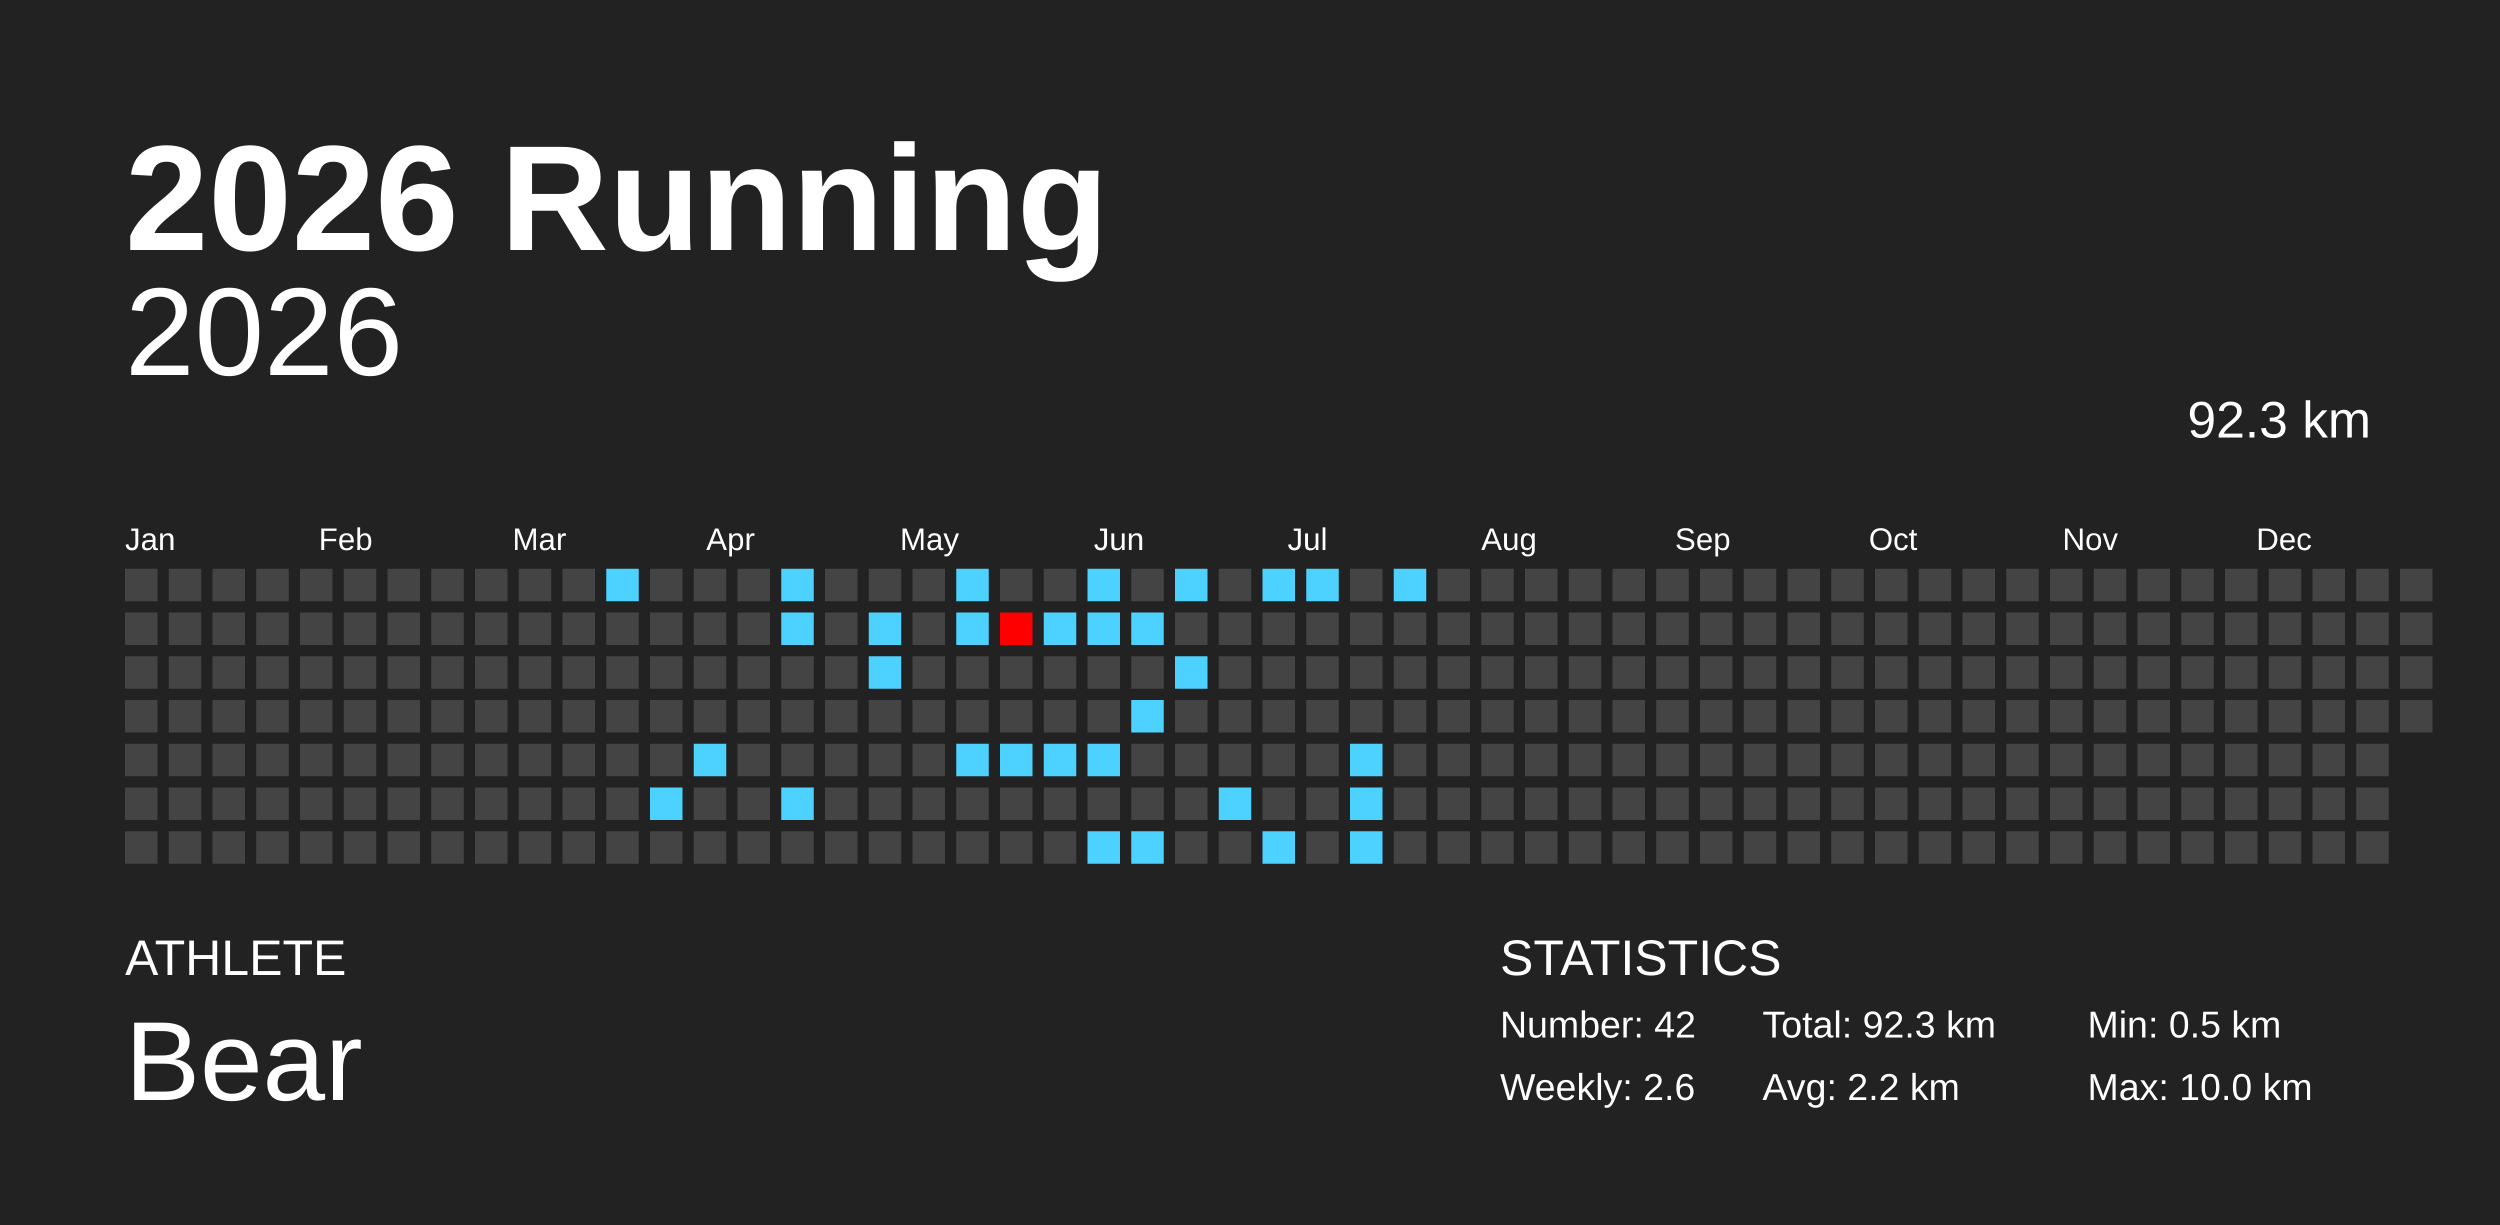
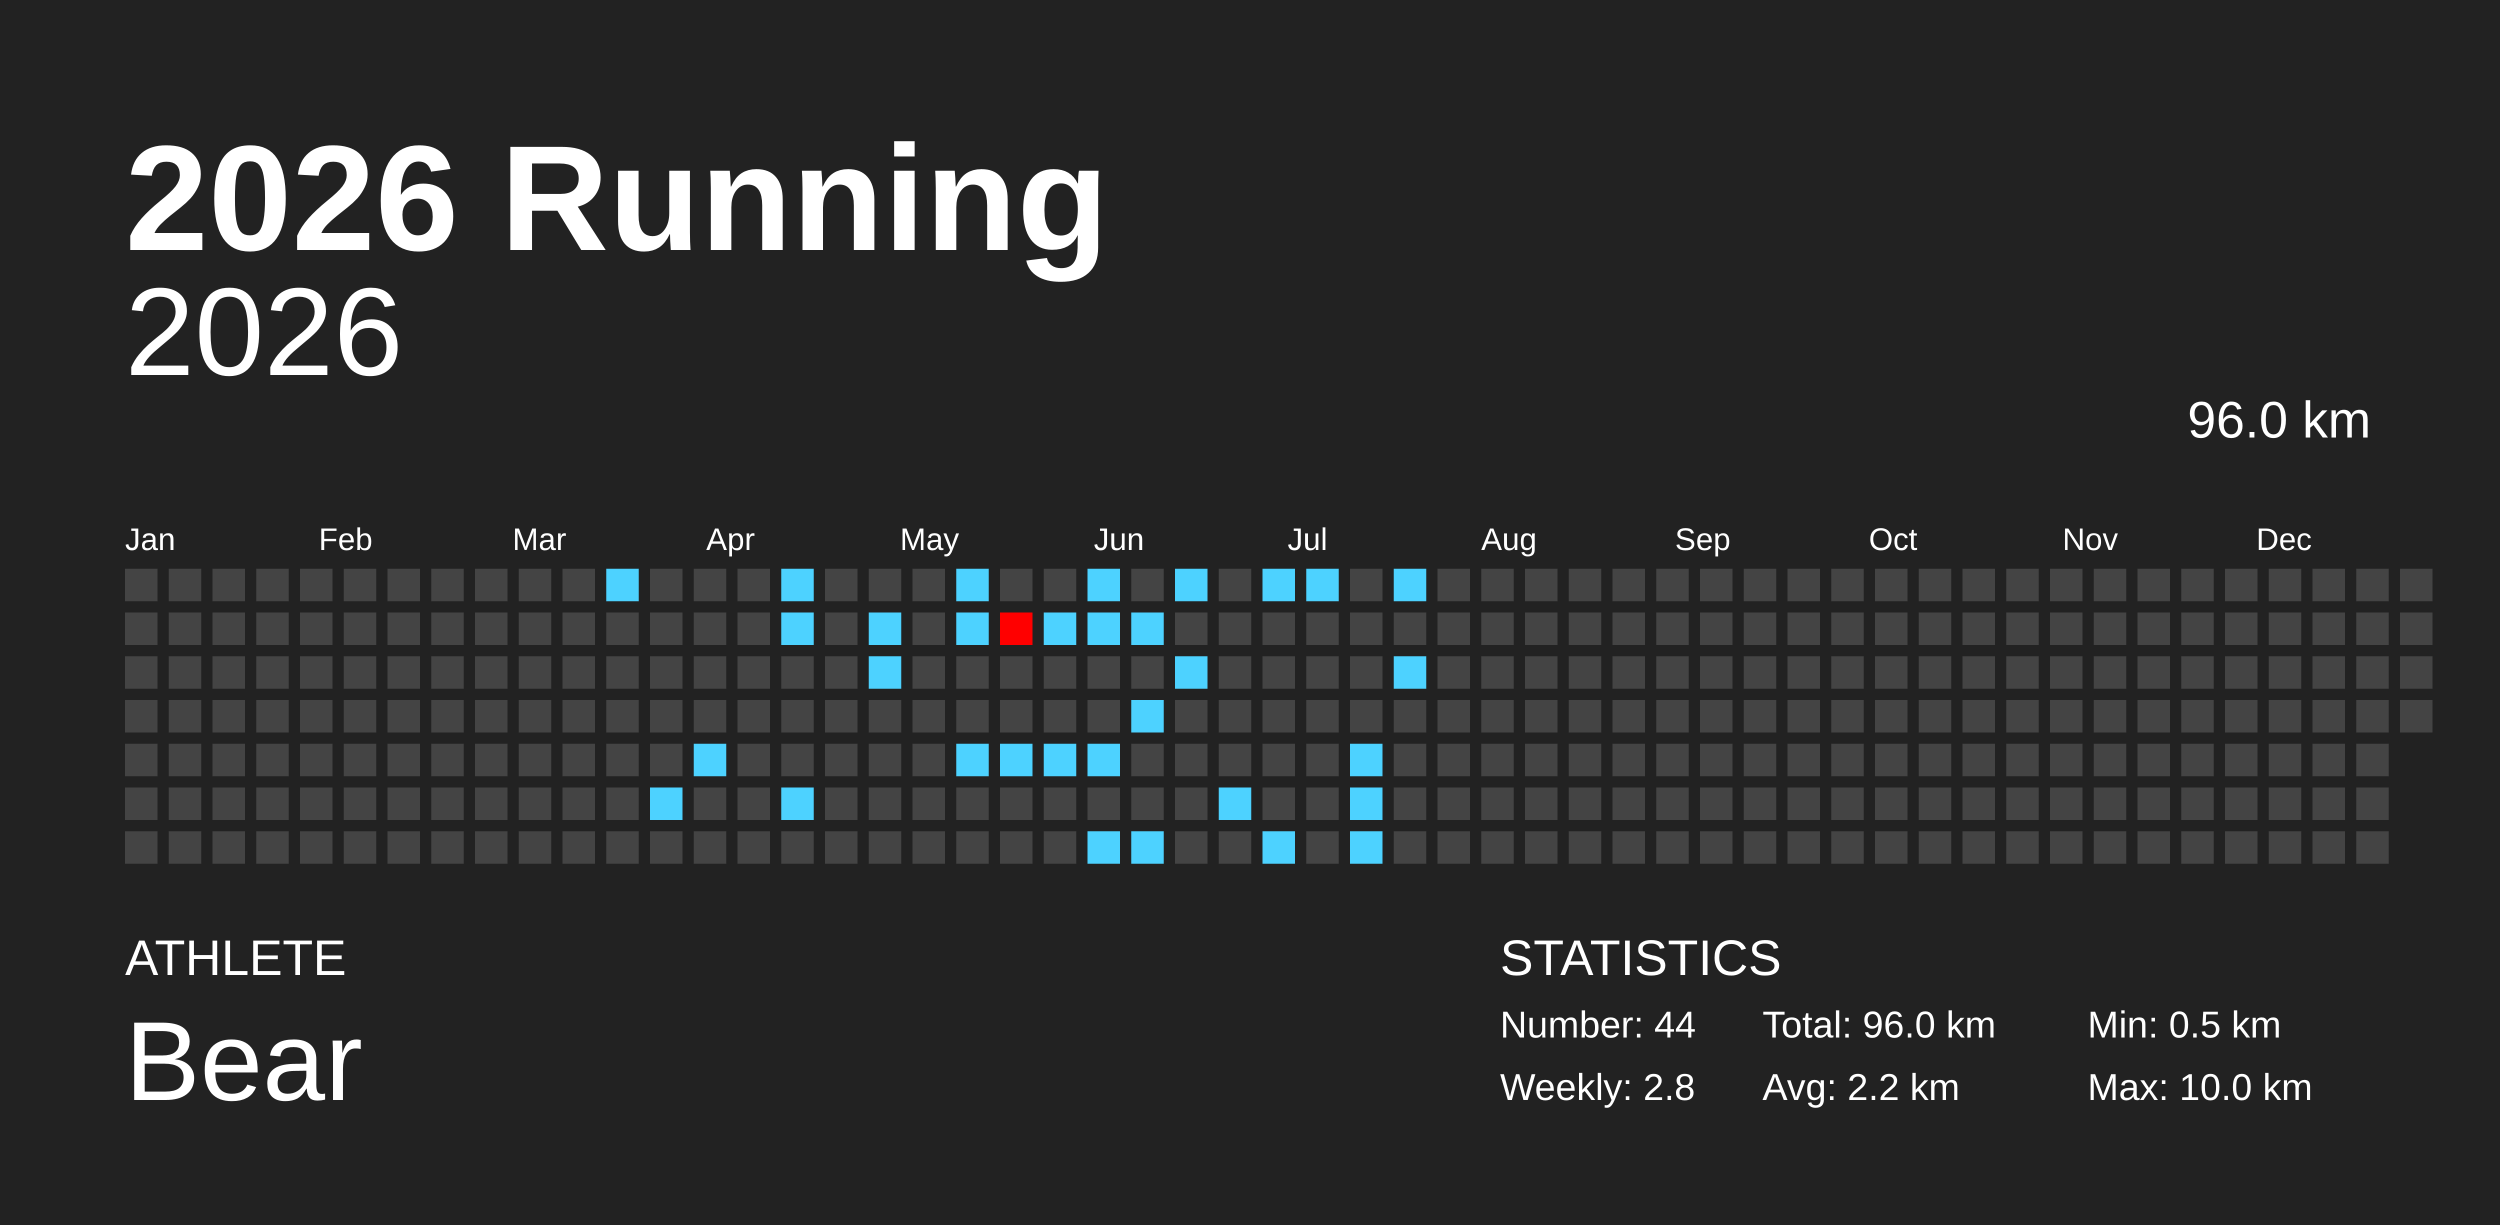
<svg xmlns="http://www.w3.org/2000/svg" baseProfile="full" height="98mm" version="1.1" viewBox="0,0,200,98" width="200mm">
  <defs />
  <rect fill="#222222" height="98" width="200" x="0" y="0" />
  <text fill="#FFFFFF" style="font-size:12px; font-family:Arial; font-weight:bold;" x="10" y="20">2026 Running</text>
  <text fill="#FFFFFF" style="font-size:4px; font-family:Arial" x="10" y="78">ATHLETE</text>
  <text fill="#FFFFFF" style="font-size:9px; font-family:Arial" x="10" y="88">Bear</text>
  <text fill="#FFFFFF" style="font-size:4px; font-family:Arial" x="120" y="78">STATISTICS</text>
-   <text fill="#FFFFFF" style="font-size:3px; font-family:Arial" x="120" y="83">Number: 42</text>
-   <text fill="#FFFFFF" style="font-size:3px; font-family:Arial" x="120" y="88">Weekly: 2.6</text>
-   <text fill="#FFFFFF" style="font-size:3px; font-family:Arial" x="141" y="83">Total: 92.3 km</text>
+   <text fill="#FFFFFF" style="font-size:3px; font-family:Arial" x="120" y="83">Number: 44</text>
+   <text fill="#FFFFFF" style="font-size:3px; font-family:Arial" x="120" y="88">Weekly: 2.8</text>
+   <text fill="#FFFFFF" style="font-size:3px; font-family:Arial" x="141" y="83">Total: 96.0 km</text>
  <text fill="#FFFFFF" style="font-size:3px; font-family:Arial" x="141" y="88">Avg: 2.2 km</text>
  <text fill="#FFFFFF" style="font-size:3px; font-family:Arial" x="167" y="83">Min: 0.5 km</text>
  <text fill="#FFFFFF" style="font-size:3px; font-family:Arial" x="167" y="88">Max: 10.0 km</text>
  <text alignment-baseline="hanging" fill="#FFFFFF" style="font-size:10.0px; font-family:Arial;" x="10" y="30">2026</text>
-   <text alignment-baseline="hanging" fill="#FFFFFF" style="font-size:4.125px; font-family:Arial;" x="175" y="35">92.3 km</text>
+   <text alignment-baseline="hanging" fill="#FFFFFF" style="font-size:4.125px; font-family:Arial;" x="175" y="35">96.0 km</text>
  <text fill="#FFFFFF" style="font-size:2.5px; font-family:Arial" x="10.0" y="44">Jan</text>
  <text fill="#FFFFFF" style="font-size:2.5px; font-family:Arial" x="25.5" y="44">Feb</text>
  <text fill="#FFFFFF" style="font-size:2.5px; font-family:Arial" x="41.0" y="44">Mar</text>
  <text fill="#FFFFFF" style="font-size:2.5px; font-family:Arial" x="56.5" y="44">Apr</text>
  <text fill="#FFFFFF" style="font-size:2.5px; font-family:Arial" x="72.0" y="44">May</text>
  <text fill="#FFFFFF" style="font-size:2.5px; font-family:Arial" x="87.5" y="44">Jun</text>
  <text fill="#FFFFFF" style="font-size:2.5px; font-family:Arial" x="103.0" y="44">Jul</text>
  <text fill="#FFFFFF" style="font-size:2.5px; font-family:Arial" x="118.5" y="44">Aug</text>
  <text fill="#FFFFFF" style="font-size:2.5px; font-family:Arial" x="134.0" y="44">Sep</text>
  <text fill="#FFFFFF" style="font-size:2.5px; font-family:Arial" x="149.5" y="44">Oct</text>
  <text fill="#FFFFFF" style="font-size:2.5px; font-family:Arial" x="165.0" y="44">Nov</text>
  <text fill="#FFFFFF" style="font-size:2.5px; font-family:Arial" x="180.5" y="44">Dec</text>
  <rect fill="#444444" height="2.6" width="2.6" x="10.0" y="45.5" />
  <rect fill="#444444" height="2.6" width="2.6" x="10.0" y="49.0" />
  <rect fill="#444444" height="2.6" width="2.6" x="10.0" y="52.5" />
  <rect fill="#444444" height="2.6" width="2.6" x="10.0" y="56.0" />
  <rect fill="#444444" height="2.6" width="2.6" x="10.0" y="59.5" />
  <rect fill="#444444" height="2.6" width="2.6" x="10.0" y="63.0" />
  <rect fill="#444444" height="2.6" width="2.6" x="10.0" y="66.5" />
  <rect fill="#444444" height="2.6" width="2.6" x="13.5" y="45.5" />
  <rect fill="#444444" height="2.6" width="2.6" x="13.5" y="49.0" />
  <rect fill="#444444" height="2.6" width="2.6" x="13.5" y="52.5" />
  <rect fill="#444444" height="2.6" width="2.6" x="13.5" y="56.0" />
  <rect fill="#444444" height="2.6" width="2.6" x="13.5" y="59.5" />
  <rect fill="#444444" height="2.6" width="2.6" x="13.5" y="63.0" />
  <rect fill="#444444" height="2.6" width="2.6" x="13.5" y="66.5" />
  <rect fill="#444444" height="2.6" width="2.6" x="17.0" y="45.5" />
  <rect fill="#444444" height="2.6" width="2.6" x="17.0" y="49.0" />
  <rect fill="#444444" height="2.6" width="2.6" x="17.0" y="52.5" />
  <rect fill="#444444" height="2.6" width="2.6" x="17.0" y="56.0" />
  <rect fill="#444444" height="2.6" width="2.6" x="17.0" y="59.5" />
  <rect fill="#444444" height="2.6" width="2.6" x="17.0" y="63.0" />
  <rect fill="#444444" height="2.6" width="2.6" x="17.0" y="66.5" />
  <rect fill="#444444" height="2.6" width="2.6" x="20.5" y="45.5" />
  <rect fill="#444444" height="2.6" width="2.6" x="20.5" y="49.0" />
  <rect fill="#444444" height="2.6" width="2.6" x="20.5" y="52.5" />
  <rect fill="#444444" height="2.6" width="2.6" x="20.5" y="56.0" />
  <rect fill="#444444" height="2.6" width="2.6" x="20.5" y="59.5" />
  <rect fill="#444444" height="2.6" width="2.6" x="20.5" y="63.0" />
  <rect fill="#444444" height="2.6" width="2.6" x="20.5" y="66.5" />
  <rect fill="#444444" height="2.6" width="2.6" x="24.0" y="45.5" />
  <rect fill="#444444" height="2.6" width="2.6" x="24.0" y="49.0" />
  <rect fill="#444444" height="2.6" width="2.6" x="24.0" y="52.5" />
  <rect fill="#444444" height="2.6" width="2.6" x="24.0" y="56.0" />
  <rect fill="#444444" height="2.6" width="2.6" x="24.0" y="59.5" />
  <rect fill="#444444" height="2.6" width="2.6" x="24.0" y="63.0" />
  <rect fill="#444444" height="2.6" width="2.6" x="24.0" y="66.5" />
  <rect fill="#444444" height="2.6" width="2.6" x="27.5" y="45.5" />
  <rect fill="#444444" height="2.6" width="2.6" x="27.5" y="49.0" />
  <rect fill="#444444" height="2.6" width="2.6" x="27.5" y="52.5" />
  <rect fill="#444444" height="2.6" width="2.6" x="27.5" y="56.0" />
  <rect fill="#444444" height="2.6" width="2.6" x="27.5" y="59.5" />
  <rect fill="#444444" height="2.6" width="2.6" x="27.5" y="63.0" />
  <rect fill="#444444" height="2.6" width="2.6" x="27.5" y="66.5" />
  <rect fill="#444444" height="2.6" width="2.6" x="31.0" y="45.5" />
  <rect fill="#444444" height="2.6" width="2.6" x="31.0" y="49.0" />
  <rect fill="#444444" height="2.6" width="2.6" x="31.0" y="52.5" />
  <rect fill="#444444" height="2.6" width="2.6" x="31.0" y="56.0" />
  <rect fill="#444444" height="2.6" width="2.6" x="31.0" y="59.5" />
  <rect fill="#444444" height="2.6" width="2.6" x="31.0" y="63.0" />
  <rect fill="#444444" height="2.6" width="2.6" x="31.0" y="66.5" />
  <rect fill="#444444" height="2.6" width="2.6" x="34.5" y="45.5" />
  <rect fill="#444444" height="2.6" width="2.6" x="34.5" y="49.0" />
  <rect fill="#444444" height="2.6" width="2.6" x="34.5" y="52.5" />
  <rect fill="#444444" height="2.6" width="2.6" x="34.5" y="56.0" />
  <rect fill="#444444" height="2.6" width="2.6" x="34.5" y="59.5" />
  <rect fill="#444444" height="2.6" width="2.6" x="34.5" y="63.0" />
  <rect fill="#444444" height="2.6" width="2.6" x="34.5" y="66.5" />
  <rect fill="#444444" height="2.6" width="2.6" x="38.0" y="45.5" />
  <rect fill="#444444" height="2.6" width="2.6" x="38.0" y="49.0" />
  <rect fill="#444444" height="2.6" width="2.6" x="38.0" y="52.5" />
  <rect fill="#444444" height="2.6" width="2.6" x="38.0" y="56.0" />
  <rect fill="#444444" height="2.6" width="2.6" x="38.0" y="59.5" />
  <rect fill="#444444" height="2.6" width="2.6" x="38.0" y="63.0" />
  <rect fill="#444444" height="2.6" width="2.6" x="38.0" y="66.5" />
  <rect fill="#444444" height="2.6" width="2.6" x="41.5" y="45.5" />
  <rect fill="#444444" height="2.6" width="2.6" x="41.5" y="49.0" />
  <rect fill="#444444" height="2.6" width="2.6" x="41.5" y="52.5" />
  <rect fill="#444444" height="2.6" width="2.6" x="41.5" y="56.0" />
  <rect fill="#444444" height="2.6" width="2.6" x="41.5" y="59.5" />
  <rect fill="#444444" height="2.6" width="2.6" x="41.5" y="63.0" />
  <rect fill="#444444" height="2.6" width="2.6" x="41.5" y="66.5" />
  <rect fill="#444444" height="2.6" width="2.6" x="45.0" y="45.5" />
  <rect fill="#444444" height="2.6" width="2.6" x="45.0" y="49.0" />
  <rect fill="#444444" height="2.6" width="2.6" x="45.0" y="52.5" />
  <rect fill="#444444" height="2.6" width="2.6" x="45.0" y="56.0" />
  <rect fill="#444444" height="2.6" width="2.6" x="45.0" y="59.5" />
  <rect fill="#444444" height="2.6" width="2.6" x="45.0" y="63.0" />
  <rect fill="#444444" height="2.6" width="2.6" x="45.0" y="66.5" />
  <rect fill="#4dd2ff" height="2.6" width="2.6" x="48.5" y="45.5" />
  <rect fill="#444444" height="2.6" width="2.6" x="48.5" y="49.0" />
  <rect fill="#444444" height="2.6" width="2.6" x="48.5" y="52.5" />
  <rect fill="#444444" height="2.6" width="2.6" x="48.5" y="56.0" />
  <rect fill="#444444" height="2.6" width="2.6" x="48.5" y="59.5" />
  <rect fill="#444444" height="2.6" width="2.6" x="48.5" y="63.0" />
  <rect fill="#444444" height="2.6" width="2.6" x="48.5" y="66.5" />
  <rect fill="#444444" height="2.6" width="2.6" x="52.0" y="45.5" />
  <rect fill="#444444" height="2.6" width="2.6" x="52.0" y="49.0" />
  <rect fill="#444444" height="2.6" width="2.6" x="52.0" y="52.5" />
  <rect fill="#444444" height="2.6" width="2.6" x="52.0" y="56.0" />
  <rect fill="#444444" height="2.6" width="2.6" x="52.0" y="59.5" />
  <rect fill="#4dd2ff" height="2.6" width="2.6" x="52.0" y="63.0" />
  <rect fill="#444444" height="2.6" width="2.6" x="52.0" y="66.5" />
  <rect fill="#444444" height="2.6" width="2.6" x="55.5" y="45.5" />
  <rect fill="#444444" height="2.6" width="2.6" x="55.5" y="49.0" />
  <rect fill="#444444" height="2.6" width="2.6" x="55.5" y="52.5" />
  <rect fill="#444444" height="2.6" width="2.6" x="55.5" y="56.0" />
  <rect fill="#4dd2ff" height="2.6" width="2.6" x="55.5" y="59.5" />
  <rect fill="#444444" height="2.6" width="2.6" x="55.5" y="63.0" />
  <rect fill="#444444" height="2.6" width="2.6" x="55.5" y="66.5" />
  <rect fill="#444444" height="2.6" width="2.6" x="59.0" y="45.5" />
  <rect fill="#444444" height="2.6" width="2.6" x="59.0" y="49.0" />
  <rect fill="#444444" height="2.6" width="2.6" x="59.0" y="52.5" />
  <rect fill="#444444" height="2.6" width="2.6" x="59.0" y="56.0" />
  <rect fill="#444444" height="2.6" width="2.6" x="59.0" y="59.5" />
  <rect fill="#444444" height="2.6" width="2.6" x="59.0" y="63.0" />
  <rect fill="#444444" height="2.6" width="2.6" x="59.0" y="66.5" />
  <rect fill="#4dd2ff" height="2.6" width="2.6" x="62.5" y="45.5" />
  <rect fill="#4dd2ff" height="2.6" width="2.6" x="62.5" y="49.0" />
  <rect fill="#444444" height="2.6" width="2.6" x="62.5" y="52.5" />
  <rect fill="#444444" height="2.6" width="2.6" x="62.5" y="56.0" />
  <rect fill="#444444" height="2.6" width="2.6" x="62.5" y="59.5" />
  <rect fill="#4dd2ff" height="2.6" width="2.6" x="62.5" y="63.0" />
  <rect fill="#444444" height="2.6" width="2.6" x="62.5" y="66.5" />
  <rect fill="#444444" height="2.6" width="2.6" x="66.0" y="45.5" />
  <rect fill="#444444" height="2.6" width="2.6" x="66.0" y="49.0" />
  <rect fill="#444444" height="2.6" width="2.6" x="66.0" y="52.5" />
  <rect fill="#444444" height="2.6" width="2.6" x="66.0" y="56.0" />
  <rect fill="#444444" height="2.6" width="2.6" x="66.0" y="59.5" />
  <rect fill="#444444" height="2.6" width="2.6" x="66.0" y="63.0" />
  <rect fill="#444444" height="2.6" width="2.6" x="66.0" y="66.5" />
  <rect fill="#444444" height="2.6" width="2.6" x="69.5" y="45.5" />
  <rect fill="#4dd2ff" height="2.6" width="2.6" x="69.5" y="49.0" />
  <rect fill="#4dd2ff" height="2.6" width="2.6" x="69.5" y="52.5" />
  <rect fill="#444444" height="2.6" width="2.6" x="69.5" y="56.0" />
  <rect fill="#444444" height="2.6" width="2.6" x="69.5" y="59.5" />
  <rect fill="#444444" height="2.6" width="2.6" x="69.5" y="63.0" />
  <rect fill="#444444" height="2.6" width="2.6" x="69.5" y="66.5" />
  <rect fill="#444444" height="2.6" width="2.6" x="73.0" y="45.5" />
  <rect fill="#444444" height="2.6" width="2.6" x="73.0" y="49.0" />
  <rect fill="#444444" height="2.6" width="2.6" x="73.0" y="52.5" />
  <rect fill="#444444" height="2.6" width="2.6" x="73.0" y="56.0" />
  <rect fill="#444444" height="2.6" width="2.6" x="73.0" y="59.5" />
  <rect fill="#444444" height="2.6" width="2.6" x="73.0" y="63.0" />
  <rect fill="#444444" height="2.6" width="2.6" x="73.0" y="66.5" />
  <rect fill="#4dd2ff" height="2.6" width="2.6" x="76.5" y="45.5" />
  <rect fill="#4dd2ff" height="2.6" width="2.6" x="76.5" y="49.0" />
  <rect fill="#444444" height="2.6" width="2.6" x="76.5" y="52.5" />
  <rect fill="#444444" height="2.6" width="2.6" x="76.5" y="56.0" />
  <rect fill="#4dd2ff" height="2.6" width="2.6" x="76.5" y="59.5" />
  <rect fill="#444444" height="2.6" width="2.6" x="76.5" y="63.0" />
  <rect fill="#444444" height="2.6" width="2.6" x="76.5" y="66.5" />
  <rect fill="#444444" height="2.6" width="2.6" x="80.0" y="45.5" />
  <rect fill="#ff0000" height="2.6" width="2.6" x="80.0" y="49.0" />
  <rect fill="#444444" height="2.6" width="2.6" x="80.0" y="52.5" />
  <rect fill="#444444" height="2.6" width="2.6" x="80.0" y="56.0" />
  <rect fill="#4dd2ff" height="2.6" width="2.6" x="80.0" y="59.5" />
  <rect fill="#444444" height="2.6" width="2.6" x="80.0" y="63.0" />
  <rect fill="#444444" height="2.6" width="2.6" x="80.0" y="66.5" />
  <rect fill="#444444" height="2.6" width="2.6" x="83.5" y="45.5" />
  <rect fill="#4dd2ff" height="2.6" width="2.6" x="83.5" y="49.0" />
  <rect fill="#444444" height="2.6" width="2.6" x="83.5" y="52.5" />
  <rect fill="#444444" height="2.6" width="2.6" x="83.5" y="56.0" />
  <rect fill="#4dd2ff" height="2.6" width="2.6" x="83.5" y="59.5" />
  <rect fill="#444444" height="2.6" width="2.6" x="83.5" y="63.0" />
  <rect fill="#444444" height="2.6" width="2.6" x="83.5" y="66.5" />
  <rect fill="#4dd2ff" height="2.6" width="2.6" x="87.0" y="45.5" />
  <rect fill="#4dd2ff" height="2.6" width="2.6" x="87.0" y="49.0" />
  <rect fill="#444444" height="2.6" width="2.6" x="87.0" y="52.5" />
  <rect fill="#444444" height="2.6" width="2.6" x="87.0" y="56.0" />
  <rect fill="#4dd2ff" height="2.6" width="2.6" x="87.0" y="59.5" />
  <rect fill="#444444" height="2.6" width="2.6" x="87.0" y="63.0" />
  <rect fill="#4dd2ff" height="2.6" width="2.6" x="87.0" y="66.5" />
  <rect fill="#444444" height="2.6" width="2.6" x="90.5" y="45.5" />
  <rect fill="#4dd2ff" height="2.6" width="2.6" x="90.5" y="49.0" />
  <rect fill="#444444" height="2.6" width="2.6" x="90.5" y="52.5" />
  <rect fill="#4dd2ff" height="2.6" width="2.6" x="90.5" y="56.0" />
  <rect fill="#444444" height="2.6" width="2.6" x="90.5" y="59.5" />
  <rect fill="#444444" height="2.6" width="2.6" x="90.5" y="63.0" />
  <rect fill="#4dd2ff" height="2.6" width="2.6" x="90.5" y="66.5" />
  <rect fill="#4dd2ff" height="2.6" width="2.6" x="94.0" y="45.5" />
  <rect fill="#444444" height="2.6" width="2.6" x="94.0" y="49.0" />
  <rect fill="#4dd2ff" height="2.6" width="2.6" x="94.0" y="52.5" />
  <rect fill="#444444" height="2.6" width="2.6" x="94.0" y="56.0" />
  <rect fill="#444444" height="2.6" width="2.6" x="94.0" y="59.5" />
  <rect fill="#444444" height="2.6" width="2.6" x="94.0" y="63.0" />
  <rect fill="#444444" height="2.6" width="2.6" x="94.0" y="66.5" />
  <rect fill="#444444" height="2.6" width="2.6" x="97.5" y="45.5" />
  <rect fill="#444444" height="2.6" width="2.6" x="97.5" y="49.0" />
  <rect fill="#444444" height="2.6" width="2.6" x="97.5" y="52.5" />
  <rect fill="#444444" height="2.6" width="2.6" x="97.5" y="56.0" />
  <rect fill="#444444" height="2.6" width="2.6" x="97.5" y="59.5" />
  <rect fill="#4dd2ff" height="2.6" width="2.6" x="97.5" y="63.0" />
  <rect fill="#444444" height="2.6" width="2.6" x="97.5" y="66.5" />
  <rect fill="#4dd2ff" height="2.6" width="2.6" x="101.0" y="45.5" />
  <rect fill="#444444" height="2.6" width="2.6" x="101.0" y="49.0" />
  <rect fill="#444444" height="2.6" width="2.6" x="101.0" y="52.5" />
  <rect fill="#444444" height="2.6" width="2.6" x="101.0" y="56.0" />
  <rect fill="#444444" height="2.6" width="2.6" x="101.0" y="59.5" />
  <rect fill="#444444" height="2.6" width="2.6" x="101.0" y="63.0" />
  <rect fill="#4dd2ff" height="2.6" width="2.6" x="101.0" y="66.5" />
  <rect fill="#4dd2ff" height="2.6" width="2.6" x="104.5" y="45.5" />
  <rect fill="#444444" height="2.6" width="2.6" x="104.5" y="49.0" />
  <rect fill="#444444" height="2.6" width="2.6" x="104.5" y="52.5" />
  <rect fill="#444444" height="2.6" width="2.6" x="104.5" y="56.0" />
  <rect fill="#444444" height="2.6" width="2.6" x="104.5" y="59.5" />
  <rect fill="#444444" height="2.6" width="2.6" x="104.5" y="63.0" />
  <rect fill="#444444" height="2.6" width="2.6" x="104.5" y="66.5" />
  <rect fill="#444444" height="2.6" width="2.6" x="108.0" y="45.5" />
  <rect fill="#444444" height="2.6" width="2.6" x="108.0" y="49.0" />
  <rect fill="#444444" height="2.6" width="2.6" x="108.0" y="52.5" />
  <rect fill="#444444" height="2.6" width="2.6" x="108.0" y="56.0" />
  <rect fill="#4dd2ff" height="2.6" width="2.6" x="108.0" y="59.5" />
  <rect fill="#4dd2ff" height="2.6" width="2.6" x="108.0" y="63.0" />
  <rect fill="#4dd2ff" height="2.6" width="2.6" x="108.0" y="66.5" />
  <rect fill="#4dd2ff" height="2.6" width="2.6" x="111.5" y="45.5" />
  <rect fill="#444444" height="2.6" width="2.6" x="111.5" y="49.0" />
-   <rect fill="#444444" height="2.6" width="2.6" x="111.5" y="52.5" />
+   <rect fill="#4dd2ff" height="2.6" width="2.6" x="111.5" y="52.5" />
  <rect fill="#444444" height="2.6" width="2.6" x="111.5" y="56.0" />
  <rect fill="#444444" height="2.6" width="2.6" x="111.5" y="59.5" />
  <rect fill="#444444" height="2.6" width="2.6" x="111.5" y="63.0" />
  <rect fill="#444444" height="2.6" width="2.6" x="111.5" y="66.5" />
  <rect fill="#444444" height="2.6" width="2.6" x="115.0" y="45.5" />
  <rect fill="#444444" height="2.6" width="2.6" x="115.0" y="49.0" />
  <rect fill="#444444" height="2.6" width="2.6" x="115.0" y="52.5" />
  <rect fill="#444444" height="2.6" width="2.6" x="115.0" y="56.0" />
  <rect fill="#444444" height="2.6" width="2.6" x="115.0" y="59.5" />
  <rect fill="#444444" height="2.6" width="2.6" x="115.0" y="63.0" />
  <rect fill="#444444" height="2.6" width="2.6" x="115.0" y="66.5" />
  <rect fill="#444444" height="2.6" width="2.6" x="118.5" y="45.5" />
  <rect fill="#444444" height="2.6" width="2.6" x="118.5" y="49.0" />
  <rect fill="#444444" height="2.6" width="2.6" x="118.5" y="52.5" />
  <rect fill="#444444" height="2.6" width="2.6" x="118.5" y="56.0" />
  <rect fill="#444444" height="2.6" width="2.6" x="118.5" y="59.5" />
  <rect fill="#444444" height="2.6" width="2.6" x="118.5" y="63.0" />
  <rect fill="#444444" height="2.6" width="2.6" x="118.5" y="66.5" />
  <rect fill="#444444" height="2.6" width="2.6" x="122.0" y="45.5" />
  <rect fill="#444444" height="2.6" width="2.6" x="122.0" y="49.0" />
  <rect fill="#444444" height="2.6" width="2.6" x="122.0" y="52.5" />
  <rect fill="#444444" height="2.6" width="2.6" x="122.0" y="56.0" />
  <rect fill="#444444" height="2.6" width="2.6" x="122.0" y="59.5" />
  <rect fill="#444444" height="2.6" width="2.6" x="122.0" y="63.0" />
  <rect fill="#444444" height="2.6" width="2.6" x="122.0" y="66.5" />
  <rect fill="#444444" height="2.6" width="2.6" x="125.5" y="45.5" />
  <rect fill="#444444" height="2.6" width="2.6" x="125.5" y="49.0" />
  <rect fill="#444444" height="2.6" width="2.6" x="125.5" y="52.5" />
  <rect fill="#444444" height="2.6" width="2.6" x="125.5" y="56.0" />
  <rect fill="#444444" height="2.6" width="2.6" x="125.5" y="59.5" />
  <rect fill="#444444" height="2.6" width="2.6" x="125.5" y="63.0" />
  <rect fill="#444444" height="2.6" width="2.6" x="125.5" y="66.5" />
  <rect fill="#444444" height="2.6" width="2.6" x="129.0" y="45.5" />
  <rect fill="#444444" height="2.6" width="2.6" x="129.0" y="49.0" />
  <rect fill="#444444" height="2.6" width="2.6" x="129.0" y="52.5" />
  <rect fill="#444444" height="2.6" width="2.6" x="129.0" y="56.0" />
  <rect fill="#444444" height="2.6" width="2.6" x="129.0" y="59.5" />
  <rect fill="#444444" height="2.6" width="2.6" x="129.0" y="63.0" />
  <rect fill="#444444" height="2.6" width="2.6" x="129.0" y="66.5" />
  <rect fill="#444444" height="2.6" width="2.6" x="132.5" y="45.5" />
  <rect fill="#444444" height="2.6" width="2.6" x="132.5" y="49.0" />
  <rect fill="#444444" height="2.6" width="2.6" x="132.5" y="52.5" />
  <rect fill="#444444" height="2.6" width="2.6" x="132.5" y="56.0" />
  <rect fill="#444444" height="2.6" width="2.6" x="132.5" y="59.5" />
  <rect fill="#444444" height="2.6" width="2.6" x="132.5" y="63.0" />
  <rect fill="#444444" height="2.6" width="2.6" x="132.5" y="66.5" />
  <rect fill="#444444" height="2.6" width="2.6" x="136.0" y="45.5" />
  <rect fill="#444444" height="2.6" width="2.6" x="136.0" y="49.0" />
  <rect fill="#444444" height="2.6" width="2.6" x="136.0" y="52.5" />
  <rect fill="#444444" height="2.6" width="2.6" x="136.0" y="56.0" />
  <rect fill="#444444" height="2.6" width="2.6" x="136.0" y="59.5" />
  <rect fill="#444444" height="2.6" width="2.6" x="136.0" y="63.0" />
  <rect fill="#444444" height="2.6" width="2.6" x="136.0" y="66.5" />
  <rect fill="#444444" height="2.6" width="2.6" x="139.5" y="45.5" />
  <rect fill="#444444" height="2.6" width="2.6" x="139.5" y="49.0" />
  <rect fill="#444444" height="2.6" width="2.6" x="139.5" y="52.5" />
  <rect fill="#444444" height="2.6" width="2.6" x="139.5" y="56.0" />
  <rect fill="#444444" height="2.6" width="2.6" x="139.5" y="59.5" />
  <rect fill="#444444" height="2.6" width="2.6" x="139.5" y="63.0" />
  <rect fill="#444444" height="2.6" width="2.6" x="139.5" y="66.5" />
  <rect fill="#444444" height="2.6" width="2.6" x="143.0" y="45.5" />
  <rect fill="#444444" height="2.6" width="2.6" x="143.0" y="49.0" />
  <rect fill="#444444" height="2.6" width="2.6" x="143.0" y="52.5" />
  <rect fill="#444444" height="2.6" width="2.6" x="143.0" y="56.0" />
  <rect fill="#444444" height="2.6" width="2.6" x="143.0" y="59.5" />
  <rect fill="#444444" height="2.6" width="2.6" x="143.0" y="63.0" />
  <rect fill="#444444" height="2.6" width="2.6" x="143.0" y="66.5" />
  <rect fill="#444444" height="2.6" width="2.6" x="146.5" y="45.5" />
  <rect fill="#444444" height="2.6" width="2.6" x="146.5" y="49.0" />
  <rect fill="#444444" height="2.6" width="2.6" x="146.5" y="52.5" />
  <rect fill="#444444" height="2.6" width="2.6" x="146.5" y="56.0" />
  <rect fill="#444444" height="2.6" width="2.6" x="146.5" y="59.5" />
  <rect fill="#444444" height="2.6" width="2.6" x="146.5" y="63.0" />
  <rect fill="#444444" height="2.6" width="2.6" x="146.5" y="66.5" />
  <rect fill="#444444" height="2.6" width="2.6" x="150.0" y="45.5" />
  <rect fill="#444444" height="2.6" width="2.6" x="150.0" y="49.0" />
  <rect fill="#444444" height="2.6" width="2.6" x="150.0" y="52.5" />
  <rect fill="#444444" height="2.6" width="2.6" x="150.0" y="56.0" />
  <rect fill="#444444" height="2.6" width="2.6" x="150.0" y="59.5" />
  <rect fill="#444444" height="2.6" width="2.6" x="150.0" y="63.0" />
  <rect fill="#444444" height="2.6" width="2.6" x="150.0" y="66.5" />
  <rect fill="#444444" height="2.6" width="2.6" x="153.5" y="45.5" />
  <rect fill="#444444" height="2.6" width="2.6" x="153.5" y="49.0" />
  <rect fill="#444444" height="2.6" width="2.6" x="153.5" y="52.5" />
  <rect fill="#444444" height="2.6" width="2.6" x="153.5" y="56.0" />
  <rect fill="#444444" height="2.6" width="2.6" x="153.5" y="59.5" />
  <rect fill="#444444" height="2.6" width="2.6" x="153.5" y="63.0" />
  <rect fill="#444444" height="2.6" width="2.6" x="153.5" y="66.5" />
  <rect fill="#444444" height="2.6" width="2.6" x="157.0" y="45.5" />
  <rect fill="#444444" height="2.6" width="2.6" x="157.0" y="49.0" />
  <rect fill="#444444" height="2.6" width="2.6" x="157.0" y="52.5" />
  <rect fill="#444444" height="2.6" width="2.6" x="157.0" y="56.0" />
  <rect fill="#444444" height="2.6" width="2.6" x="157.0" y="59.5" />
  <rect fill="#444444" height="2.6" width="2.6" x="157.0" y="63.0" />
  <rect fill="#444444" height="2.6" width="2.6" x="157.0" y="66.5" />
  <rect fill="#444444" height="2.6" width="2.6" x="160.5" y="45.5" />
  <rect fill="#444444" height="2.6" width="2.6" x="160.5" y="49.0" />
  <rect fill="#444444" height="2.6" width="2.6" x="160.5" y="52.5" />
  <rect fill="#444444" height="2.6" width="2.6" x="160.5" y="56.0" />
  <rect fill="#444444" height="2.6" width="2.6" x="160.5" y="59.5" />
  <rect fill="#444444" height="2.6" width="2.6" x="160.5" y="63.0" />
  <rect fill="#444444" height="2.6" width="2.6" x="160.5" y="66.5" />
  <rect fill="#444444" height="2.6" width="2.6" x="164.0" y="45.5" />
  <rect fill="#444444" height="2.6" width="2.6" x="164.0" y="49.0" />
  <rect fill="#444444" height="2.6" width="2.6" x="164.0" y="52.5" />
  <rect fill="#444444" height="2.6" width="2.6" x="164.0" y="56.0" />
  <rect fill="#444444" height="2.6" width="2.6" x="164.0" y="59.5" />
  <rect fill="#444444" height="2.6" width="2.6" x="164.0" y="63.0" />
  <rect fill="#444444" height="2.6" width="2.6" x="164.0" y="66.5" />
  <rect fill="#444444" height="2.6" width="2.6" x="167.5" y="45.5" />
  <rect fill="#444444" height="2.6" width="2.6" x="167.5" y="49.0" />
  <rect fill="#444444" height="2.6" width="2.6" x="167.5" y="52.5" />
  <rect fill="#444444" height="2.6" width="2.6" x="167.5" y="56.0" />
  <rect fill="#444444" height="2.6" width="2.6" x="167.5" y="59.5" />
  <rect fill="#444444" height="2.6" width="2.6" x="167.5" y="63.0" />
  <rect fill="#444444" height="2.6" width="2.6" x="167.5" y="66.5" />
  <rect fill="#444444" height="2.6" width="2.6" x="171.0" y="45.5" />
  <rect fill="#444444" height="2.6" width="2.6" x="171.0" y="49.0" />
  <rect fill="#444444" height="2.6" width="2.6" x="171.0" y="52.5" />
  <rect fill="#444444" height="2.6" width="2.6" x="171.0" y="56.0" />
  <rect fill="#444444" height="2.6" width="2.6" x="171.0" y="59.5" />
  <rect fill="#444444" height="2.6" width="2.6" x="171.0" y="63.0" />
  <rect fill="#444444" height="2.6" width="2.6" x="171.0" y="66.5" />
  <rect fill="#444444" height="2.6" width="2.6" x="174.5" y="45.5" />
  <rect fill="#444444" height="2.6" width="2.6" x="174.5" y="49.0" />
  <rect fill="#444444" height="2.6" width="2.6" x="174.5" y="52.5" />
  <rect fill="#444444" height="2.6" width="2.6" x="174.5" y="56.0" />
  <rect fill="#444444" height="2.6" width="2.6" x="174.5" y="59.5" />
  <rect fill="#444444" height="2.6" width="2.6" x="174.5" y="63.0" />
  <rect fill="#444444" height="2.6" width="2.6" x="174.5" y="66.5" />
  <rect fill="#444444" height="2.6" width="2.6" x="178.0" y="45.5" />
  <rect fill="#444444" height="2.6" width="2.6" x="178.0" y="49.0" />
  <rect fill="#444444" height="2.6" width="2.6" x="178.0" y="52.5" />
  <rect fill="#444444" height="2.6" width="2.6" x="178.0" y="56.0" />
  <rect fill="#444444" height="2.6" width="2.6" x="178.0" y="59.5" />
  <rect fill="#444444" height="2.6" width="2.6" x="178.0" y="63.0" />
  <rect fill="#444444" height="2.6" width="2.6" x="178.0" y="66.5" />
  <rect fill="#444444" height="2.6" width="2.6" x="181.5" y="45.5" />
  <rect fill="#444444" height="2.6" width="2.6" x="181.5" y="49.0" />
  <rect fill="#444444" height="2.6" width="2.6" x="181.5" y="52.5" />
  <rect fill="#444444" height="2.6" width="2.6" x="181.5" y="56.0" />
  <rect fill="#444444" height="2.6" width="2.6" x="181.5" y="59.5" />
  <rect fill="#444444" height="2.6" width="2.6" x="181.5" y="63.0" />
  <rect fill="#444444" height="2.6" width="2.6" x="181.5" y="66.5" />
  <rect fill="#444444" height="2.6" width="2.6" x="185.0" y="45.5" />
  <rect fill="#444444" height="2.6" width="2.6" x="185.0" y="49.0" />
  <rect fill="#444444" height="2.6" width="2.6" x="185.0" y="52.5" />
  <rect fill="#444444" height="2.6" width="2.6" x="185.0" y="56.0" />
  <rect fill="#444444" height="2.6" width="2.6" x="185.0" y="59.5" />
  <rect fill="#444444" height="2.6" width="2.6" x="185.0" y="63.0" />
  <rect fill="#444444" height="2.6" width="2.6" x="185.0" y="66.5" />
  <rect fill="#444444" height="2.6" width="2.6" x="188.5" y="45.5" />
  <rect fill="#444444" height="2.6" width="2.6" x="188.5" y="49.0" />
  <rect fill="#444444" height="2.6" width="2.6" x="188.5" y="52.5" />
  <rect fill="#444444" height="2.6" width="2.6" x="188.5" y="56.0" />
  <rect fill="#444444" height="2.6" width="2.6" x="188.5" y="59.5" />
  <rect fill="#444444" height="2.6" width="2.6" x="188.5" y="63.0" />
  <rect fill="#444444" height="2.6" width="2.6" x="188.5" y="66.5" />
  <rect fill="#444444" height="2.6" width="2.6" x="192.0" y="45.5" />
  <rect fill="#444444" height="2.6" width="2.6" x="192.0" y="49.0" />
  <rect fill="#444444" height="2.6" width="2.6" x="192.0" y="52.5" />
  <rect fill="#444444" height="2.6" width="2.6" x="192.0" y="56.0" />
</svg>
